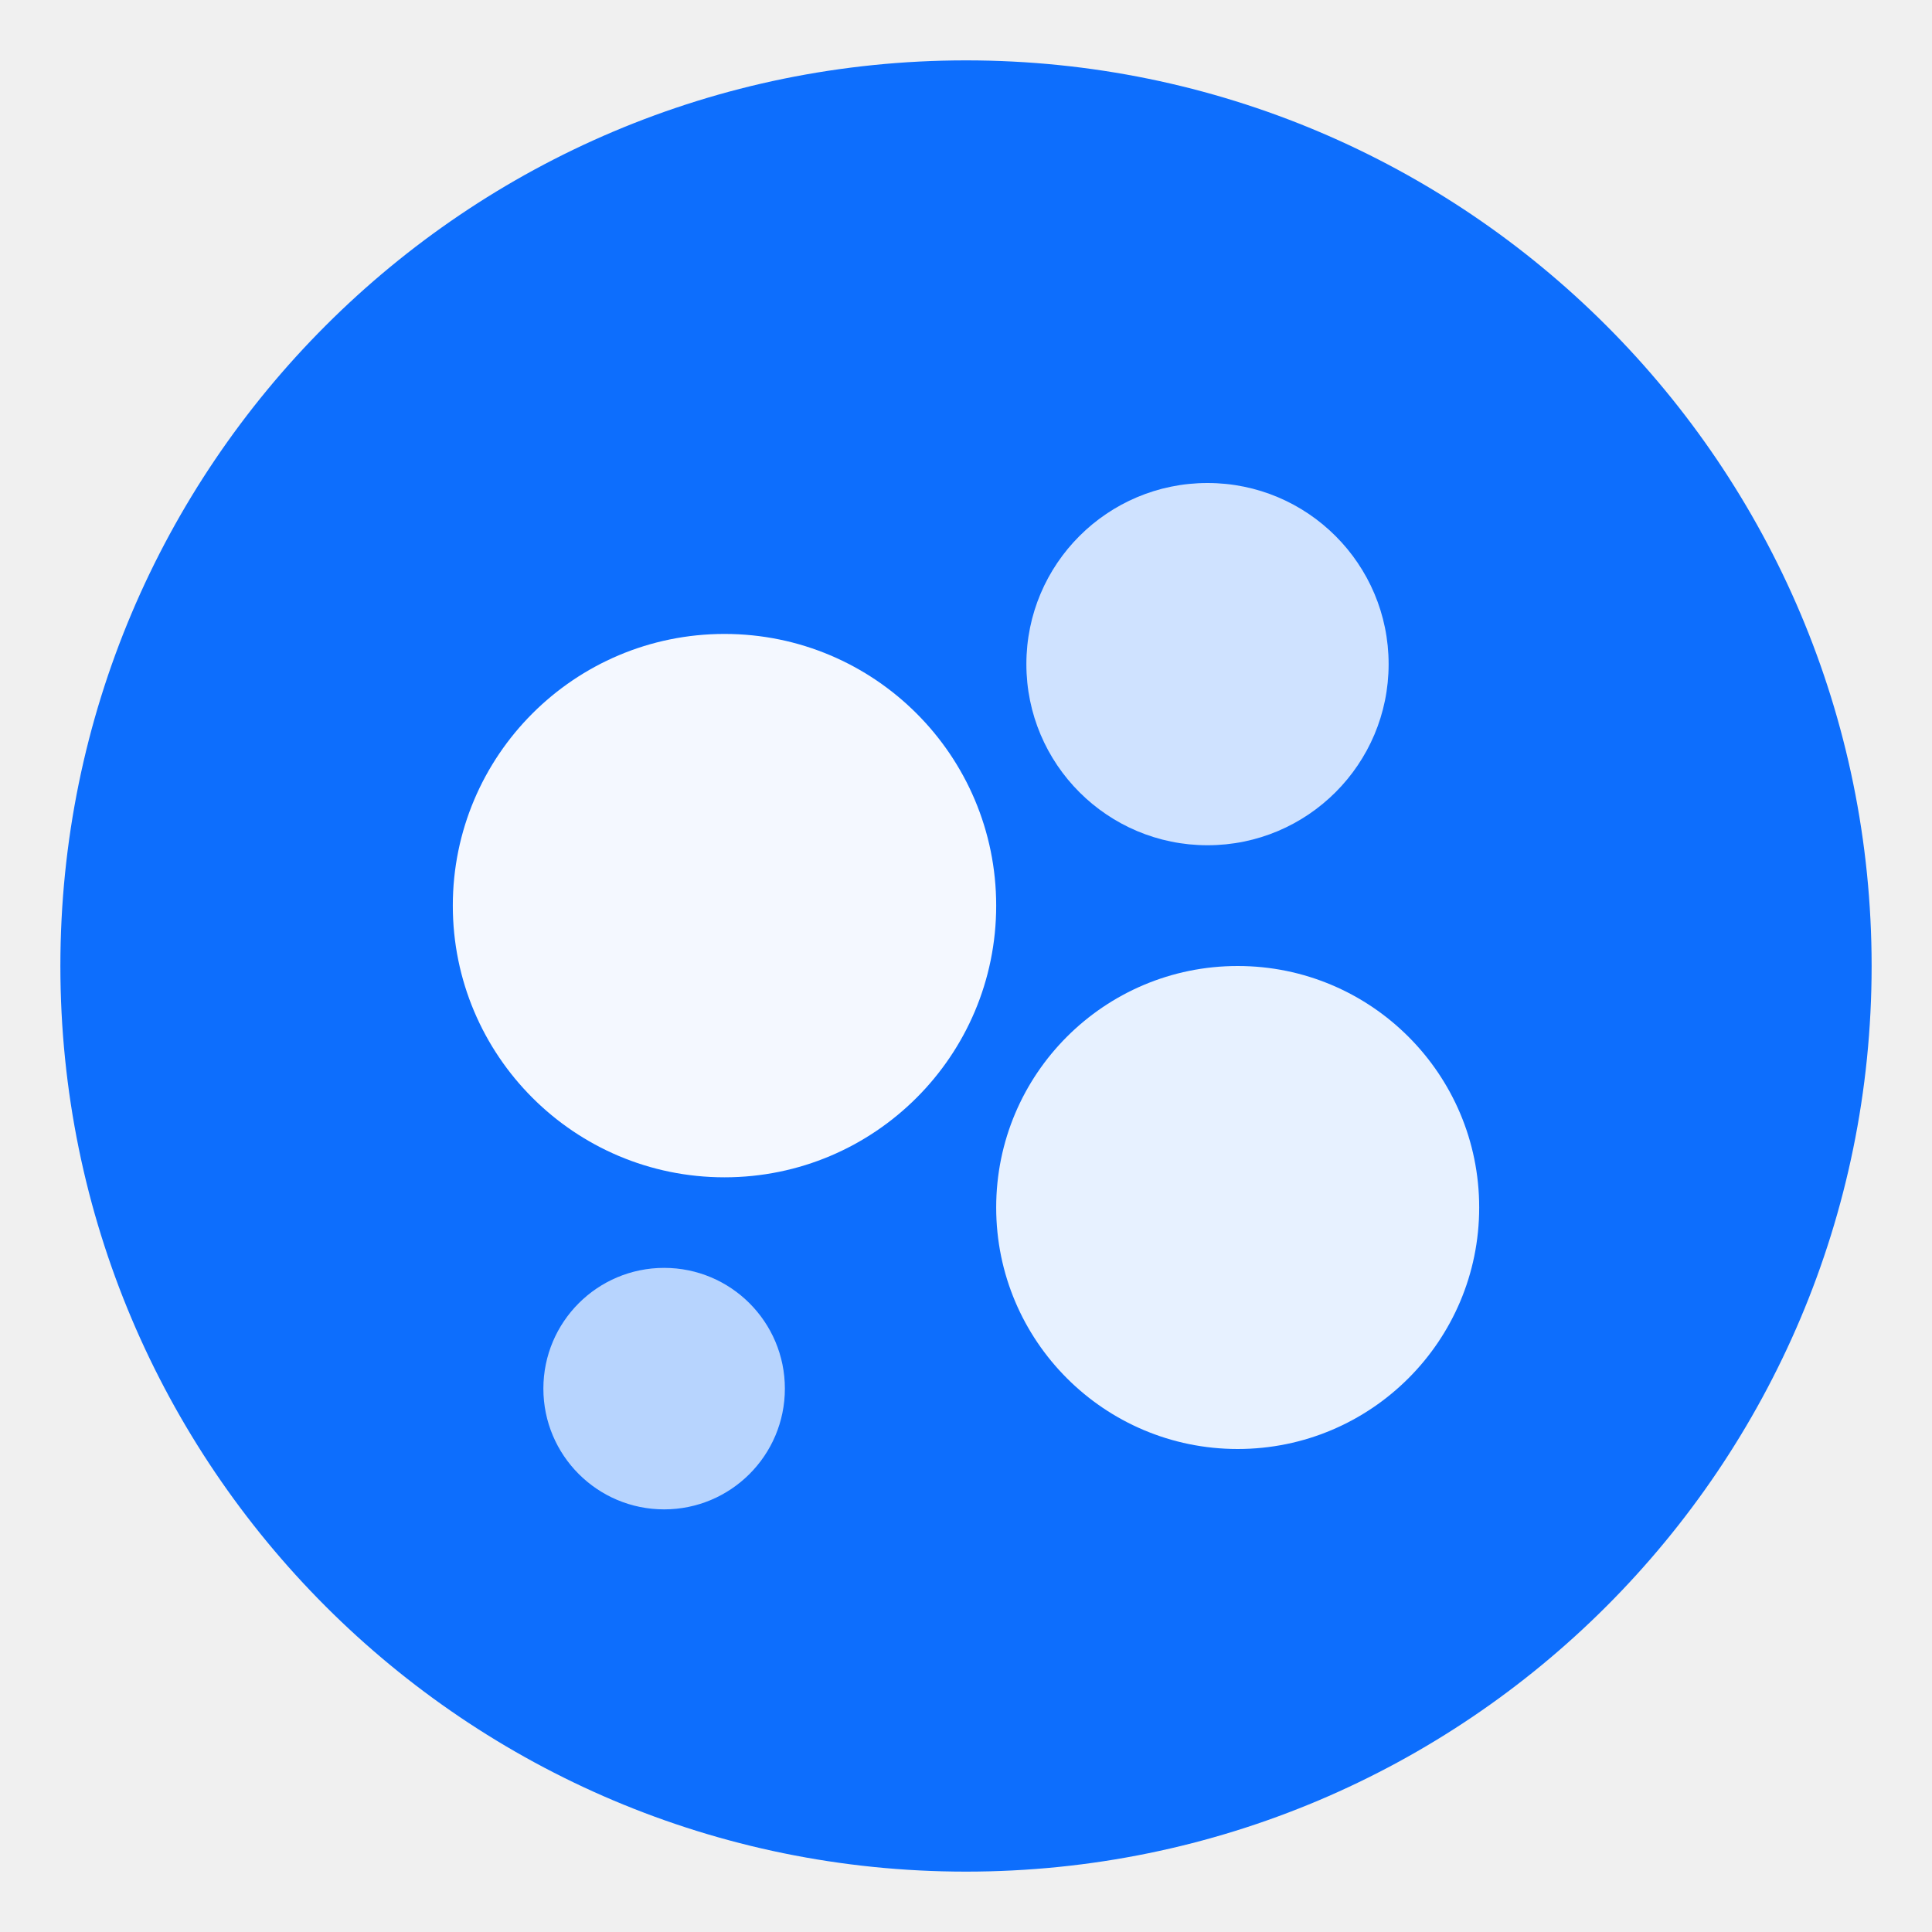
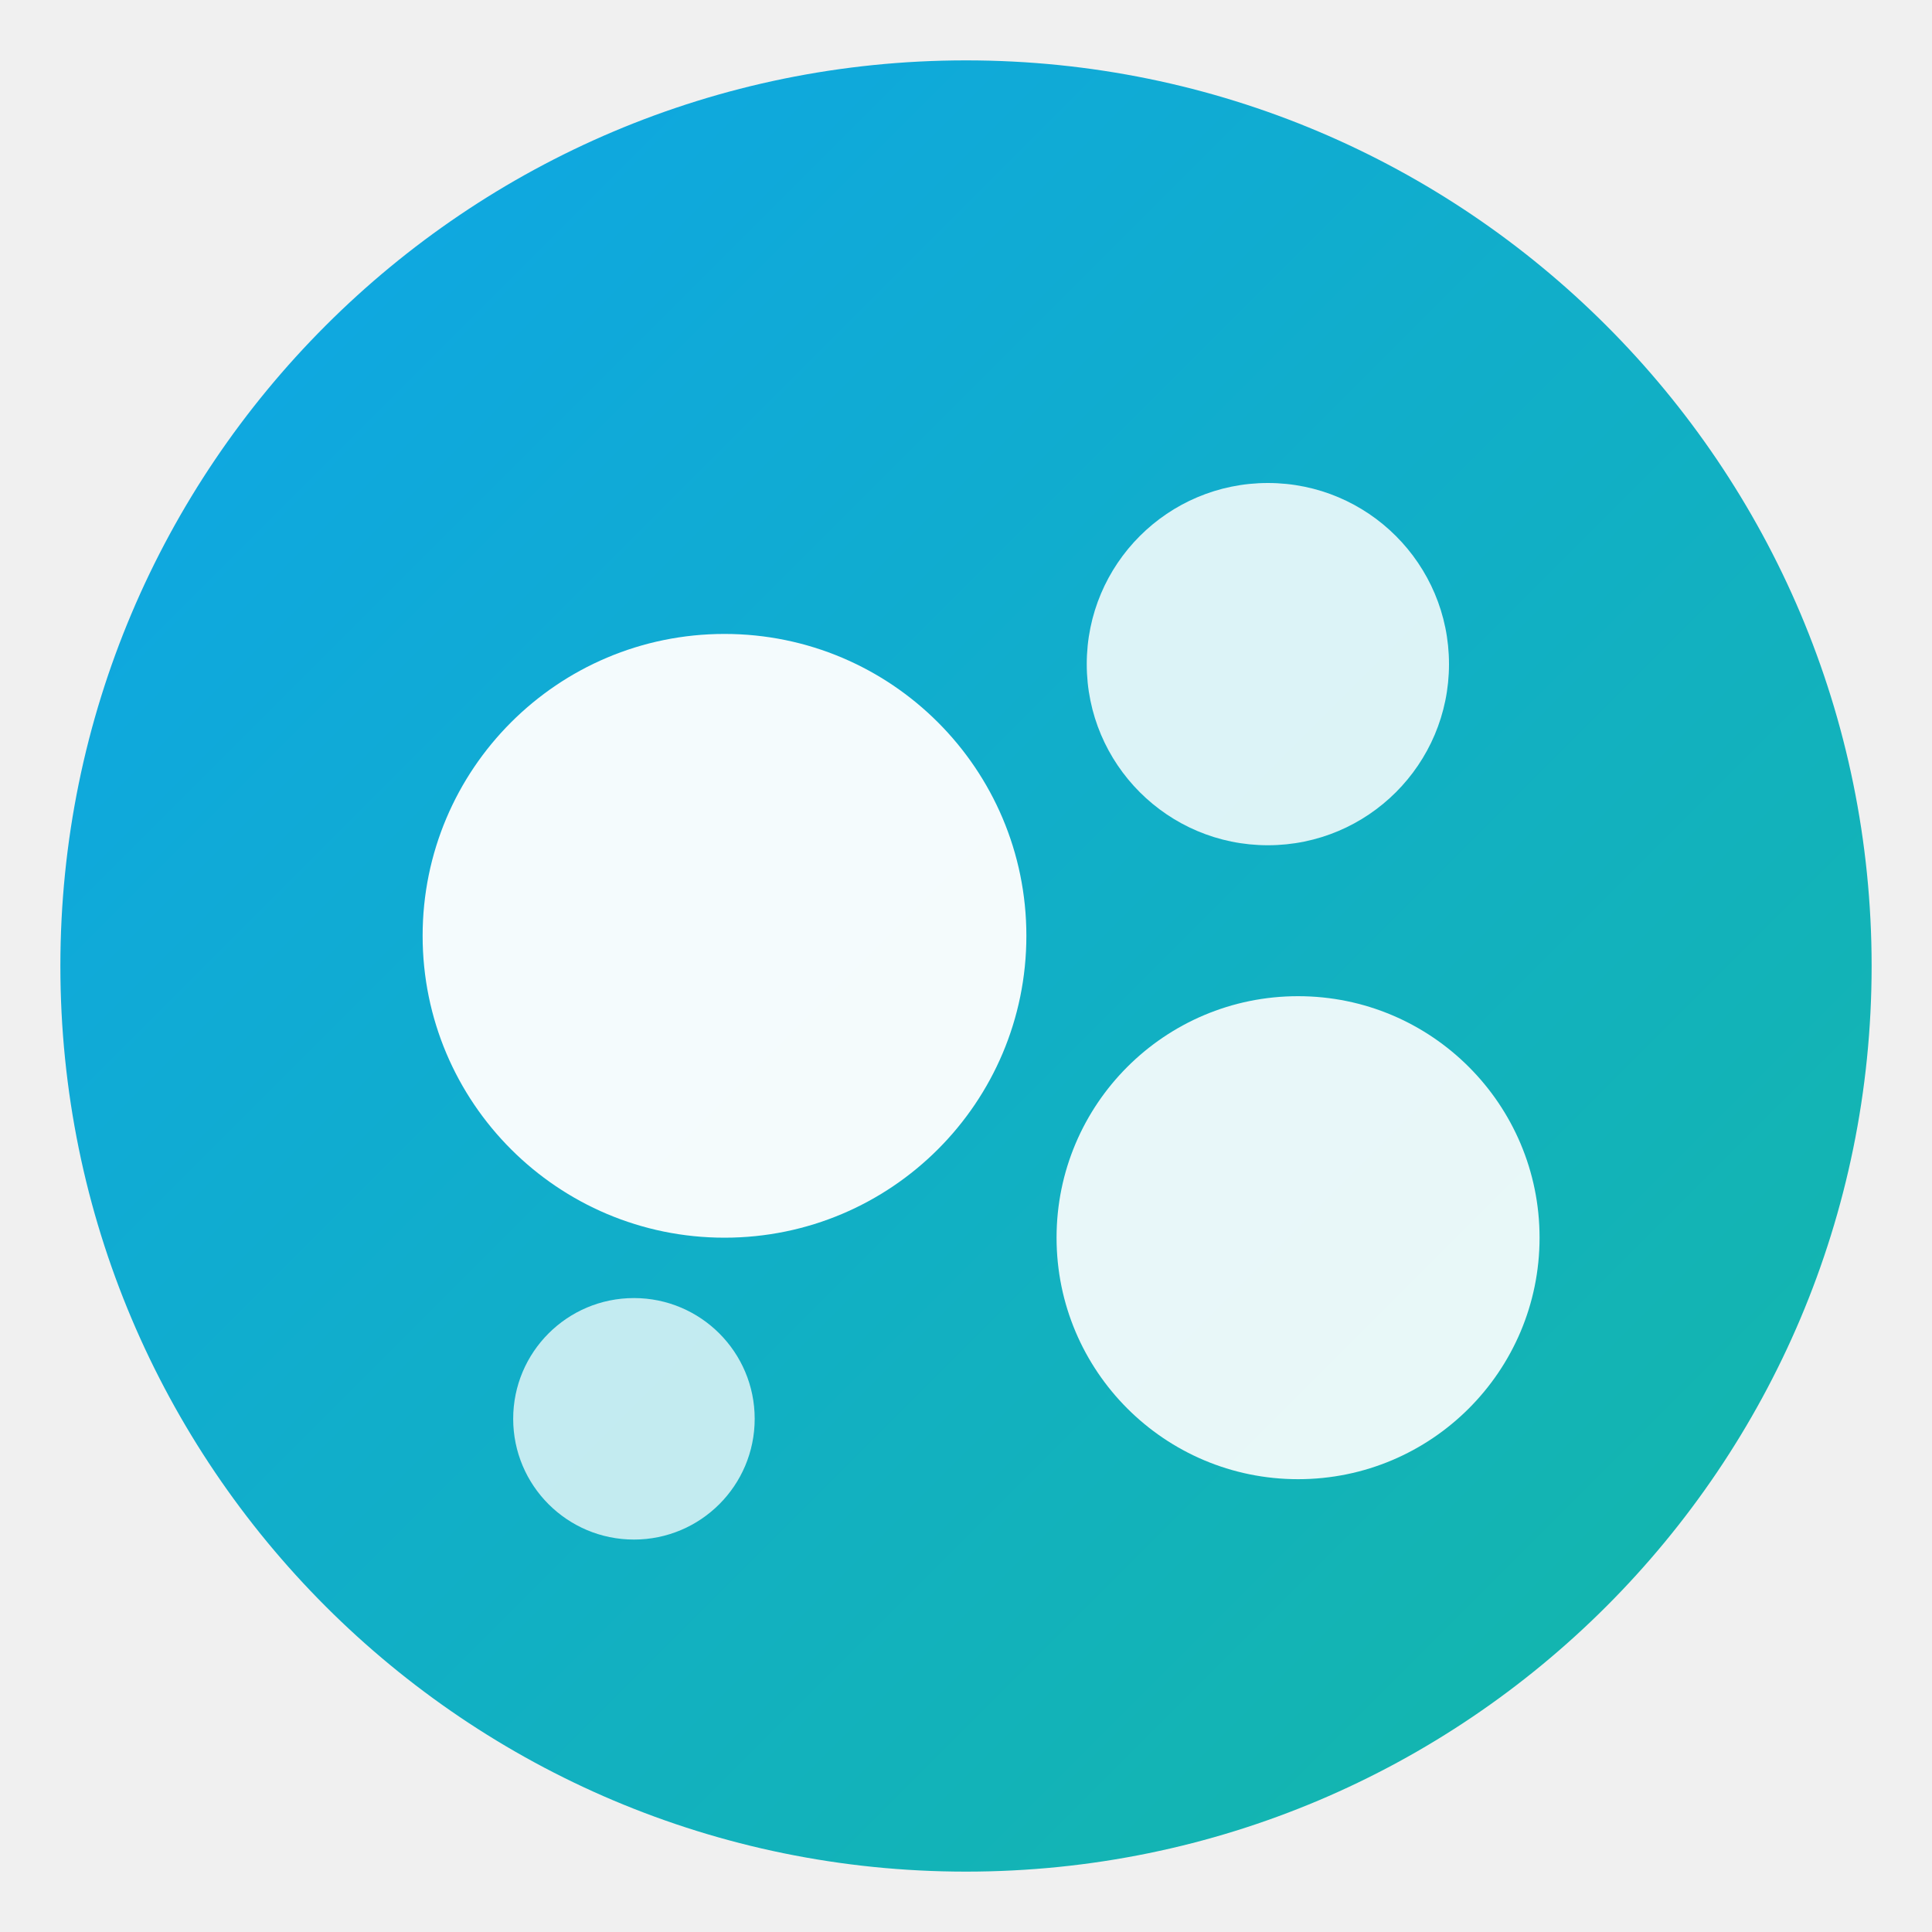
<svg xmlns="http://www.w3.org/2000/svg" viewBox="0 0 64 64" width="64" height="64">
-   <circle cx="32" cy="32" r="30" fill="#0d6efd" />
-   <circle cx="24" cy="30" r="9" fill="#ffffff" opacity="0.95" />
-   <circle cx="40" cy="22" r="6" fill="#ffffff" opacity="0.8" />
-   <circle cx="41" cy="40" r="8" fill="#ffffff" opacity="0.9" />
-   <circle cx="22" cy="46" r="4" fill="#ffffff" opacity="0.7" />
+   <defs>
+     <linearGradient id="g" x1="0" y1="0" x2="1" y2="1">
+       <stop offset="0" stop-color="#0ea5e9" />
+       <stop offset="1" stop-color="#14b8a6" />
+     </linearGradient>
+   </defs>
+   <circle cx="32" cy="32" r="30" fill="url(#g)" />
+   <circle cx="24" cy="31" r="10" fill="#fff" opacity="0.95" />
+   <circle cx="42" cy="22" r="6" fill="#fff" opacity="0.85" />
+   <circle cx="43" cy="41" r="8" fill="#fff" opacity="0.9" />
+   <circle cx="21" cy="47" r="4" fill="#fff" opacity="0.75" />
</svg>
